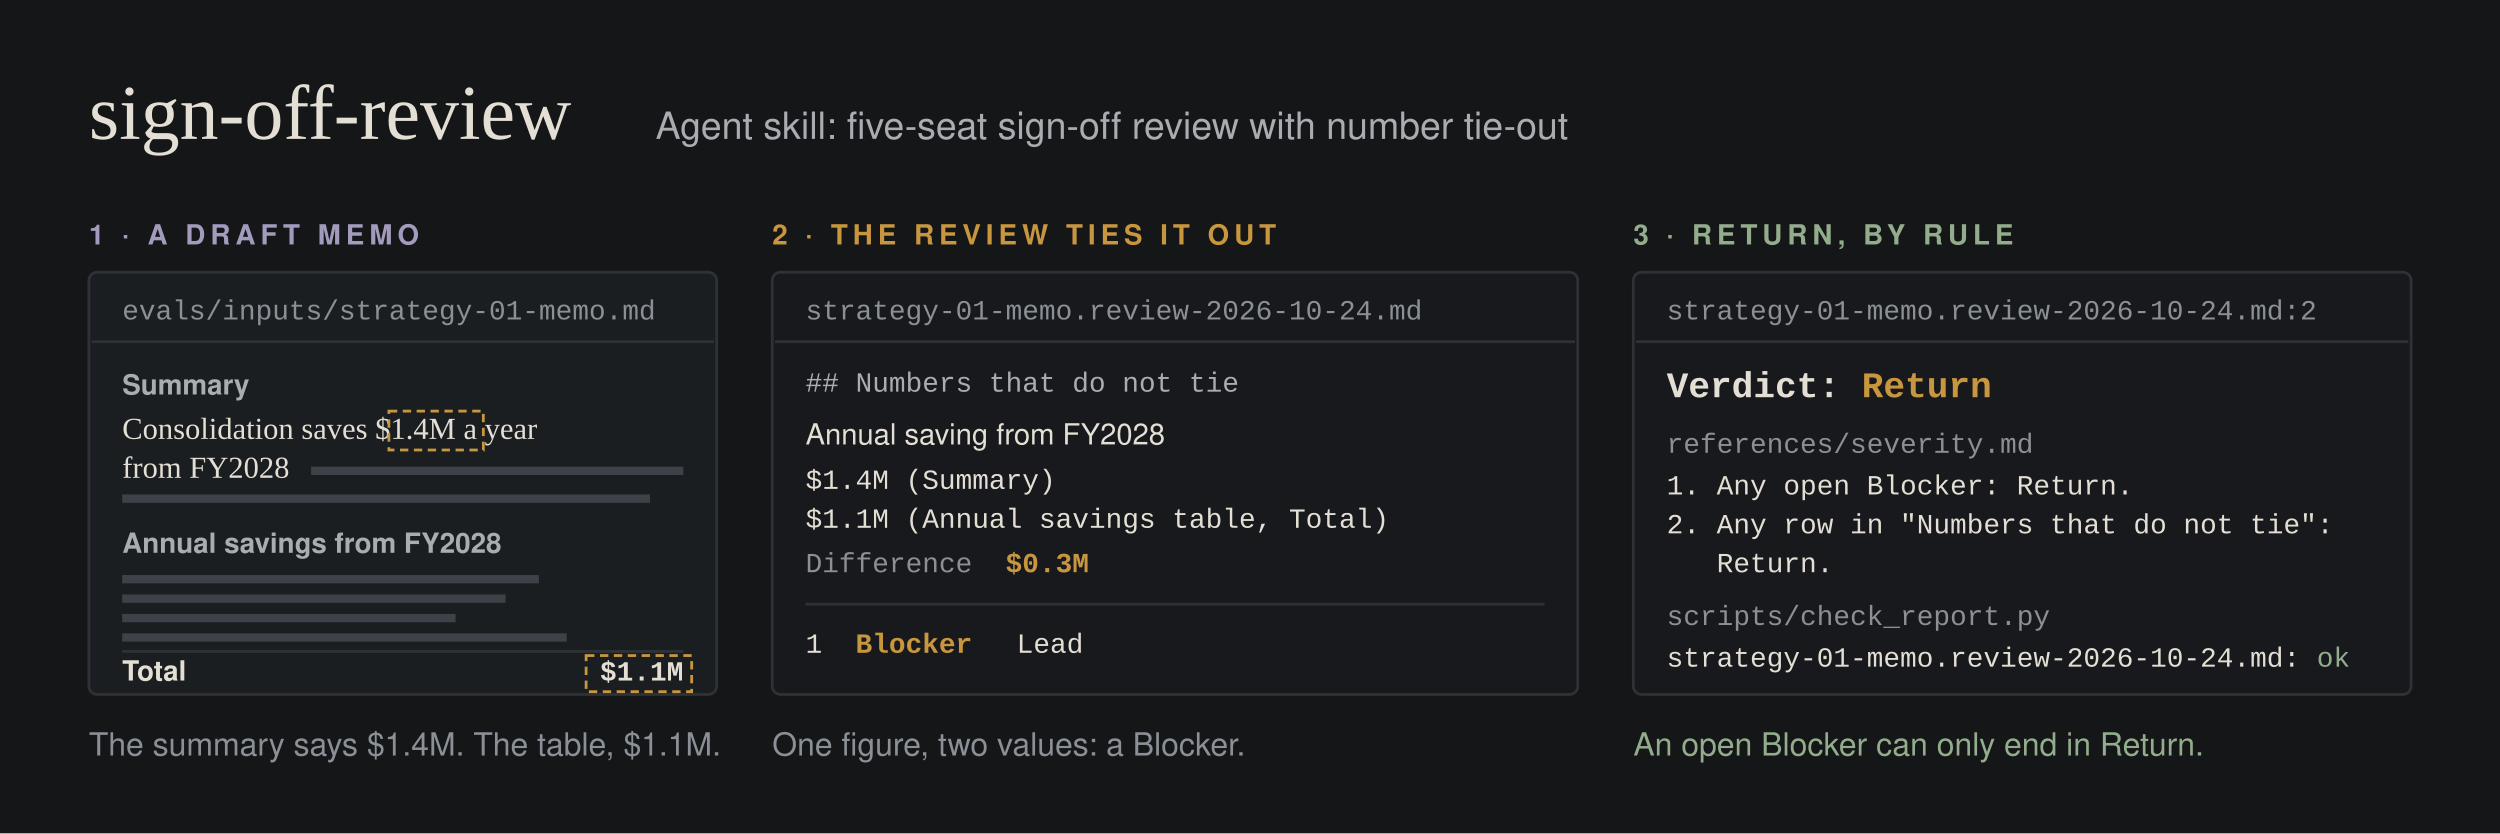
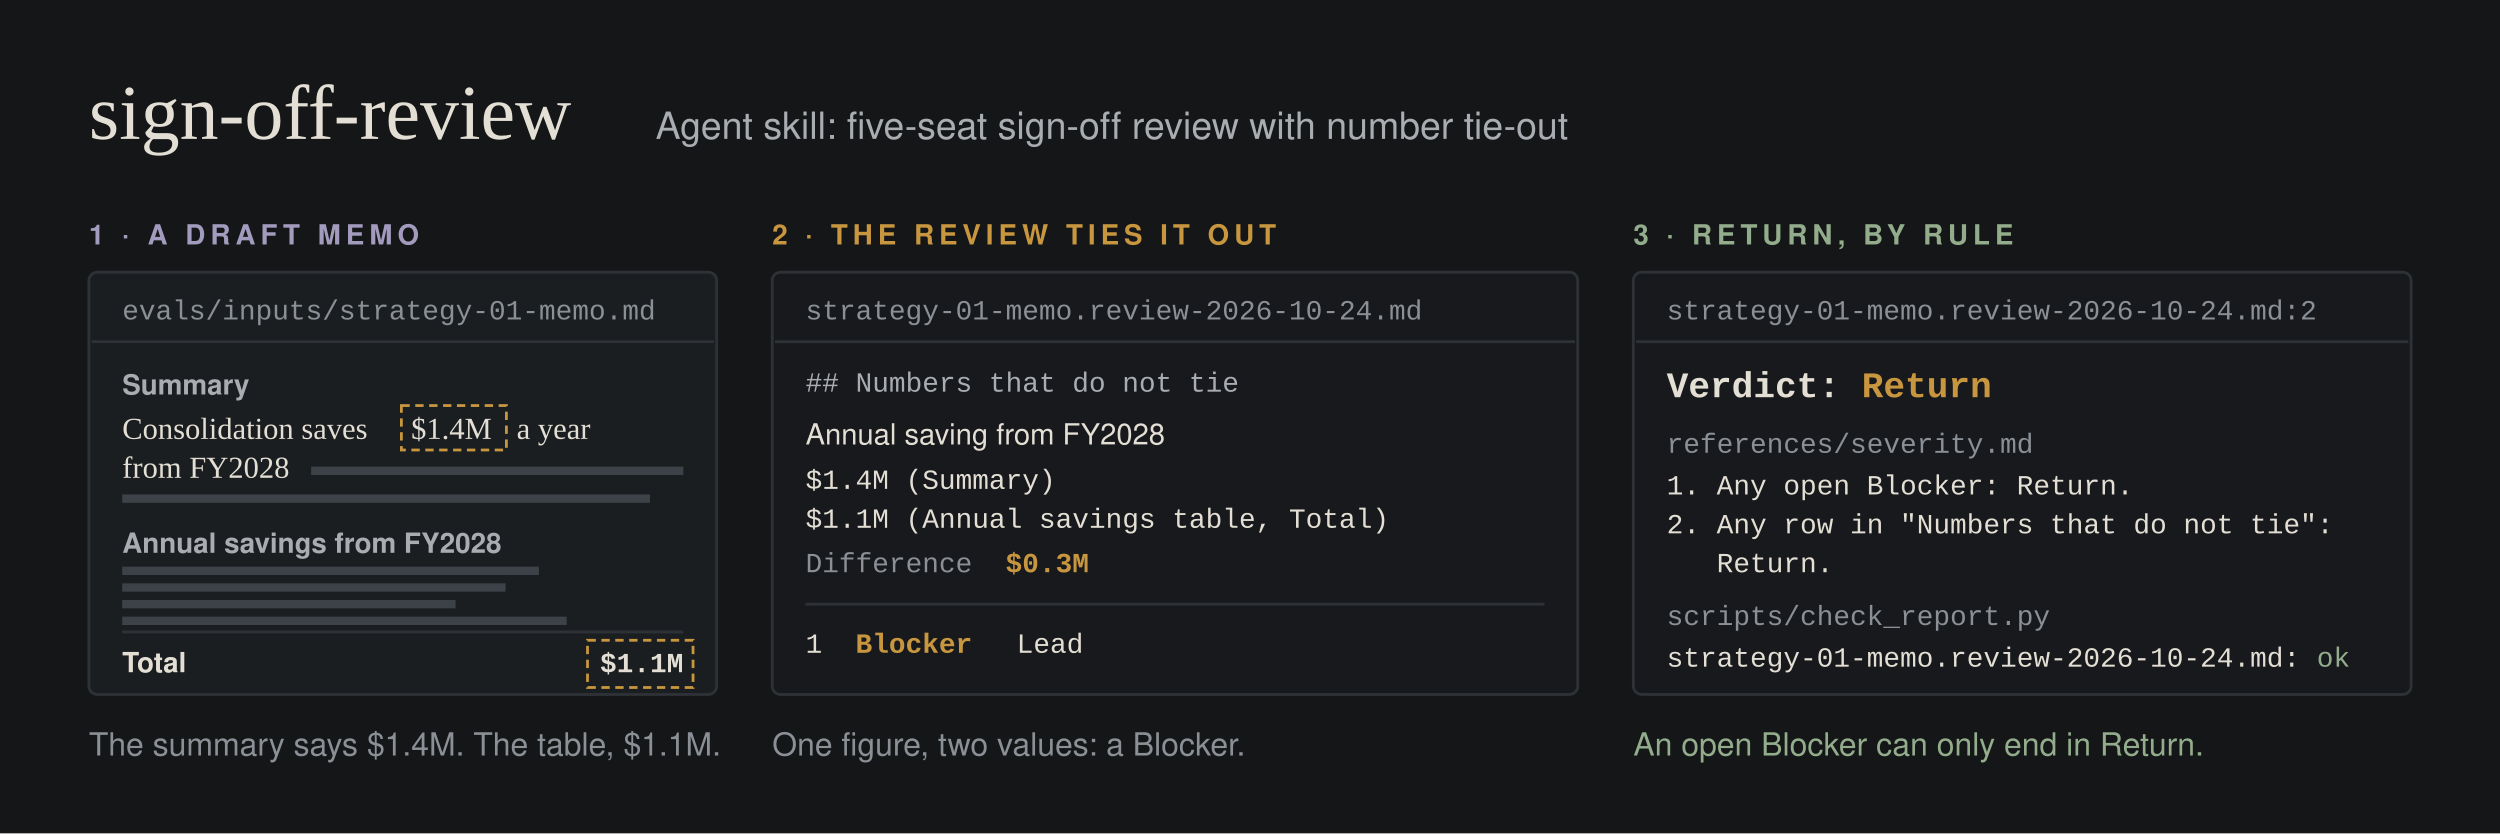
<svg xmlns="http://www.w3.org/2000/svg" viewBox="0 0 900 300" width="900" height="300" role="img" aria-labelledby="t d">
  <style>
.serif{font-family:Georgia,"Times New Roman",serif}
.sans{font-family:-apple-system,"Segoe UI",Helvetica,Arial,sans-serif}
.mono{font-family:ui-monospace,SFMono-Regular,Menlo,Consolas,"Liberation Mono",monospace}
.lab{font-size:10px;letter-spacing:1.8px;font-weight:600}
.cap{font-size:11.5px;fill:#8b9096}
.hl{fill:none;stroke-width:1.5;opacity:0}
.h1{animation:h1 12s infinite}
.h2{animation:h2 12s infinite}
.h3{animation:h3 12s infinite}
.r1{animation:r1 12s infinite}
.r2{animation:r2 12s infinite}
.rb{animation:rb 12s infinite}
.rc{animation:rc 12s infinite}
.rd{animation:rd 12s infinite}
.re{animation:re 12s infinite}
.rf{animation:rf 12s infinite}
.rg{animation:rg 12s infinite}
.rh{animation:rh 12s infinite}
@keyframes h1{0%,16.7%{opacity:0}18.7%,42.4%{opacity:1}44.1%,100%{opacity:0}}
@keyframes h2{0%,16.7%,18.7%,44.1%{opacity:0}45.8%,67.8%{opacity:1}69.5%,100%{opacity:0}}
@keyframes h3{0%,16.7%,18.7%,69.5%{opacity:0}71.2%,94.9%{opacity:1}96.6%,100%{opacity:0}}
@keyframes r1{0%,16.7%{opacity:1}18.7%,20.4%{opacity:0}22.1%,100%{opacity:1}}
@keyframes r2{0%,16.7%{opacity:1}18.7%,28.9%{opacity:0}30.6%,100%{opacity:1}}
@keyframes rb{0%,16.7%{opacity:1}18.7%,45%{opacity:0}46.6%,100%{opacity:1}}
@keyframes rc{0%,16.7%{opacity:1}18.7%,49.2%{opacity:0}50.9%,100%{opacity:1}}
@keyframes rd{0%,16.7%{opacity:1}18.7%,56%{opacity:0}57.7%,100%{opacity:1}}
@keyframes re{0%,16.7%{opacity:1}18.7%,61.9%{opacity:0}63.6%,100%{opacity:1}}
@keyframes rf{0%,16.7%{opacity:1}18.7%,72.1%{opacity:0}73.7%,100%{opacity:1}}
@keyframes rg{0%,16.7%{opacity:1}18.7%,78%{opacity:0}79.7%,100%{opacity:1}}
@keyframes rh{0%,16.7%{opacity:1}18.7%,86.5%{opacity:0}88.1%,100%{opacity:1}}
@media (prefers-reduced-motion:reduce){*{animation:none!important}}
</style>
  <rect width="900" height="300" fill="#141618" />
  <text x="32" y="50" class="serif" font-size="28" fill="#e4dfd4">sign-off-review</text>
  <text x="236" y="50" class="sans" font-size="13.5" fill="#a9adb2">Agent skill: five-seat sign-off review with number tie-out</text>
  <g>
    <text x="32" y="88" class="sans lab" fill="#a39bbd">1 · A DRAFT MEMO</text>
    <rect x="32" y="98" width="226" height="152" rx="3" fill="#1b1e21" stroke="#2e3237" />
    <rect class="hl h1" x="32" y="98" width="226" height="152" rx="3" stroke="#a39bbd" />
    <text x="44" y="115" class="mono" font-size="10" fill="#8b9096">evals/inputs/strategy-01-memo.md</text>
    <line x1="33" y1="123" x2="257" y2="123" stroke="#2e3237" />
    <g class="r1">
      <text x="44" y="142" class="sans" font-size="10" fill="#a9adb2" font-weight="700">Summary</text>
-       <text x="44" y="158" class="serif" font-size="11" fill="#e4dfd4">Consolidation saves $1.4M a year</text>
+       <text x="44" y="158" class="serif" font-size="11" fill="#e4dfd4">Consolidation saves</text>
+       <text x="148" y="158" class="serif" font-size="11" fill="#e4dfd4">$1.4M</text>
+       <text x="186" y="158" class="serif" font-size="11" fill="#e4dfd4">a year</text>
      <text x="44" y="172" class="serif" font-size="11" fill="#e4dfd4">from FY2028</text>
      <g fill="#3d4248">
        <rect x="112" y="168" width="134" height="3" />
        <rect x="44" y="178" width="190" height="3" />
      </g>
    </g>
    <g class="r2">
      <text x="44" y="199" class="sans" font-size="10" fill="#a9adb2" font-weight="700">Annual savings from FY2028</text>
      <g fill="#3d4248">
-         <rect x="44" y="207" width="150" height="3" />
-         <rect x="44" y="214" width="138" height="3" />
-         <rect x="44" y="221" width="120" height="3" />
-         <rect x="44" y="228" width="160" height="3" />
+         <rect x="44" y="204" width="150" height="3" />
+         <rect x="44" y="210" width="138" height="3" />
+         <rect x="44" y="216" width="120" height="3" />
+         <rect x="44" y="222" width="160" height="3" />
      </g>
-       <line x1="44" y1="234.5" x2="246" y2="234.5" stroke="#2e3237" />
-       <text x="44" y="245" class="sans" font-size="10" fill="#e4dfd4" font-weight="700">Total</text>
-       <text x="246" y="245" class="mono" font-size="10" fill="#e4dfd4" font-weight="700" text-anchor="end">$1.1M</text>
+       <line x1="44" y1="227.5" x2="246" y2="227.5" stroke="#2e3237" />
+       <text x="44" y="242" class="sans" font-size="10" fill="#e4dfd4" font-weight="700">Total</text>
+       <text x="246" y="242" class="mono" font-size="10" fill="#e4dfd4" font-weight="700" text-anchor="end">$1.1M</text>
    </g>
    <g class="rc">
-       <rect x="140" y="148" width="34" height="14" fill="none" stroke="#c8963e" stroke-dasharray="3 2" />
-       <rect x="211" y="236" width="38" height="13" fill="none" stroke="#c8963e" stroke-dasharray="3 2" />
+       <rect x="144.5" y="146" width="37.8" height="16" fill="none" stroke="#c8963e" stroke-dasharray="3 2" />
+       <rect x="211.5" y="230.5" width="38" height="17" fill="none" stroke="#c8963e" stroke-dasharray="3 2" />
    </g>
    <text x="32" y="272" class="sans cap">The summary says $1.4M. The table, $1.1M.</text>
  </g>
  <g>
    <text x="278" y="88" class="sans lab" fill="#c8963e">2 · THE REVIEW TIES IT OUT</text>
    <rect x="278" y="98" width="290" height="152" rx="3" fill="#17191c" stroke="#2e3237" />
    <rect class="hl h2" x="278" y="98" width="290" height="152" rx="3" stroke="#c8963e" />
    <text x="290" y="115" class="mono" font-size="10" fill="#8b9096">strategy-01-memo.review-2026-10-24.md</text>
    <line x1="279" y1="123" x2="567" y2="123" stroke="#2e3237" />
    <g class="rb">
      <text x="290" y="141" class="mono" font-size="10" fill="#a9adb2">## Numbers that do not tie</text>
    </g>
    <g class="rc">
      <text x="290" y="160" class="sans" font-size="10.5" fill="#e4dfd4">Annual saving from FY2028</text>
      <text x="290" y="176" class="mono" font-size="10" fill="#e4dfd4">$1.4M (Summary)</text>
      <text x="290" y="190" class="mono" font-size="10" fill="#e4dfd4">$1.1M (Annual savings table, Total)</text>
    </g>
    <g class="rd">
      <text x="290" y="206" class="mono" font-size="10" fill="#8b9096">Difference</text>
      <text x="362" y="206" class="mono" font-size="10" fill="#c8963e" font-weight="700">$0.3M</text>
    </g>
    <g class="re">
      <line x1="290" y1="217.5" x2="556" y2="217.5" stroke="#2e3237" />
      <text x="290" y="235" class="mono" font-size="10" fill="#e4dfd4">1</text>
      <text x="308" y="235" class="mono" font-size="10" fill="#c8963e" font-weight="700">Blocker</text>
      <text x="366" y="235" class="mono" font-size="10" fill="#e4dfd4">Lead</text>
    </g>
    <text x="278" y="272" class="sans cap">One figure, two values: a Blocker.</text>
  </g>
  <g>
    <text x="588" y="88" class="sans lab" fill="#93ad8c">3 · RETURN, BY RULE</text>
    <rect x="588" y="98" width="280" height="152" rx="3" fill="#17191c" stroke="#2e3237" />
    <rect class="hl h3" x="588" y="98" width="280" height="152" rx="3" stroke="#93ad8c" />
    <text x="600" y="115" class="mono" font-size="10" fill="#8b9096">strategy-01-memo.review-2026-10-24.md:2</text>
    <line x1="589" y1="123" x2="867" y2="123" stroke="#2e3237" />
    <g class="rf">
      <text x="600" y="143" class="mono" font-size="13" fill="#e4dfd4" font-weight="700">Verdict: <tspan fill="#c8963e">Return</tspan>
      </text>
    </g>
    <g class="rg">
      <text x="600" y="163" class="mono" font-size="10" fill="#8b9096">references/severity.md</text>
      <text x="600" y="178" class="mono" font-size="10" fill="#e4dfd4">1. Any open Blocker: Return.</text>
      <text x="600" y="192" class="mono" font-size="10" fill="#e4dfd4">2. Any row in "Numbers that do not tie":</text>
      <text x="600" y="206" class="mono" font-size="10" fill="#e4dfd4" xml:space="preserve">   Return.</text>
    </g>
    <g class="rh">
      <text x="600" y="225" class="mono" font-size="10" fill="#8b9096">scripts/check_report.py</text>
      <text x="600" y="240" class="mono" font-size="10" fill="#e4dfd4">strategy-01-memo.review-2026-10-24.md: <tspan fill="#93ad8c">ok</tspan>
      </text>
    </g>
    <text x="588" y="272" class="sans" font-size="11.5" fill="#93ad8c">An open Blocker can only end in Return.</text>
  </g>
</svg>
